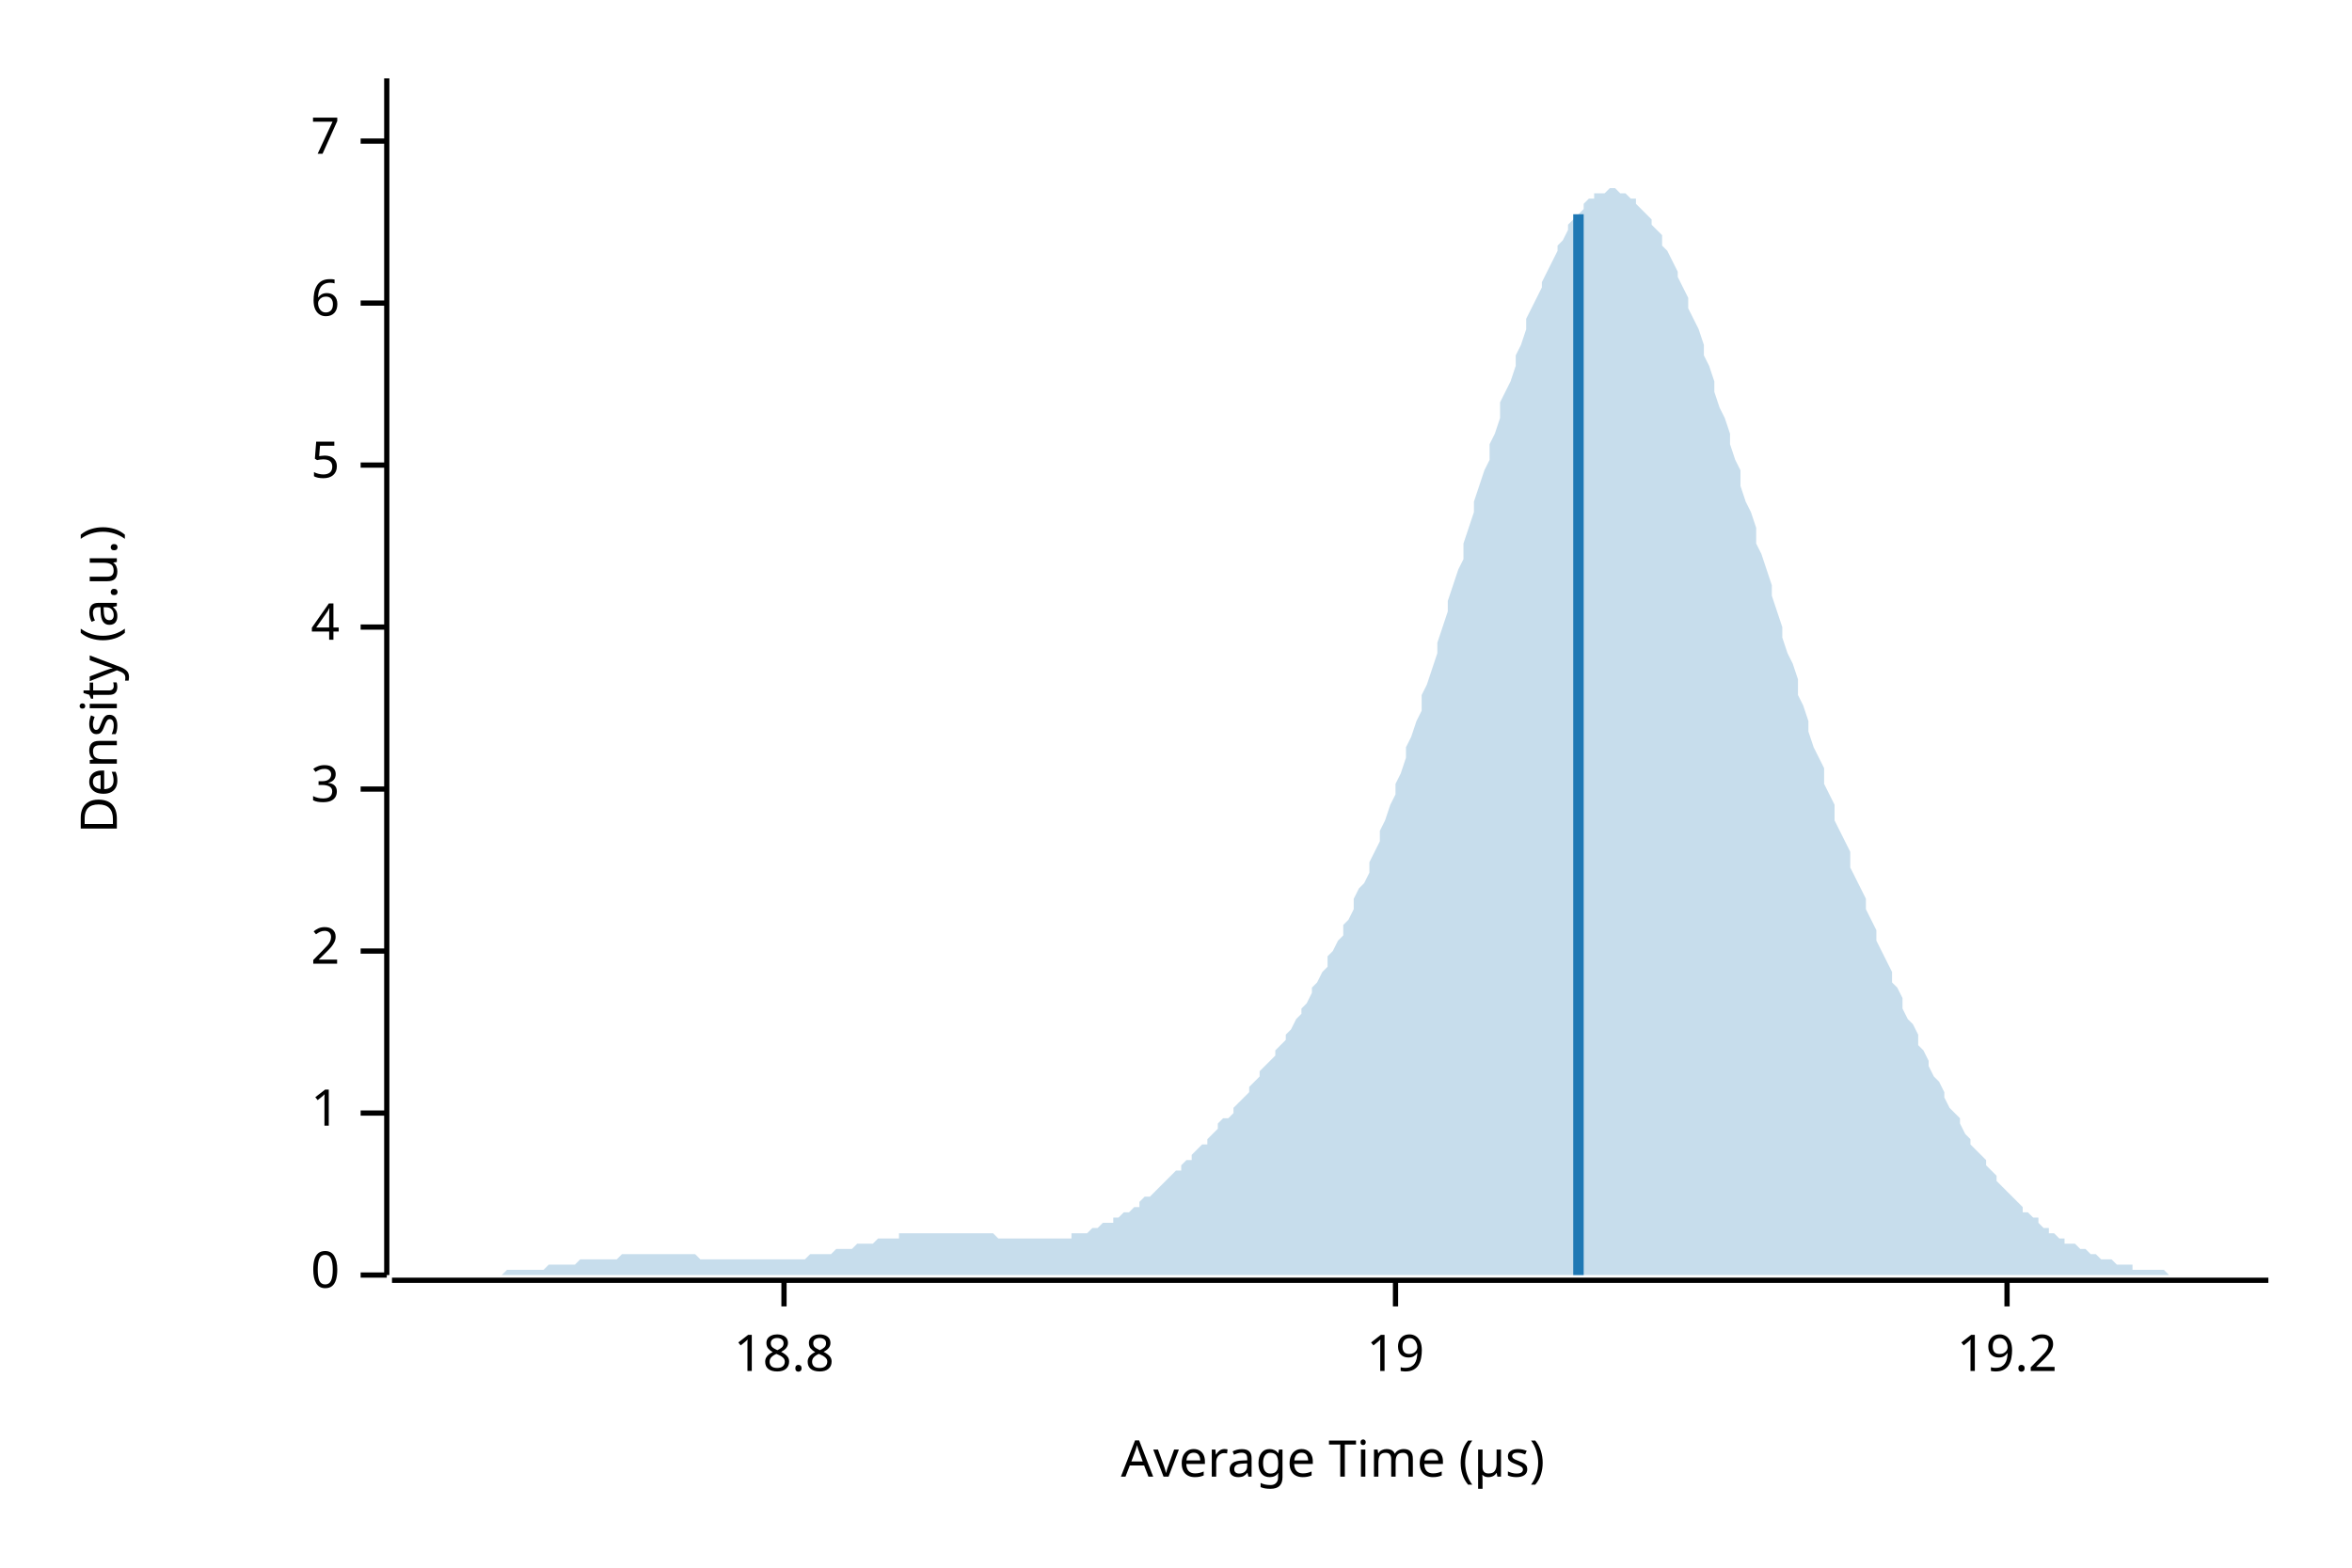
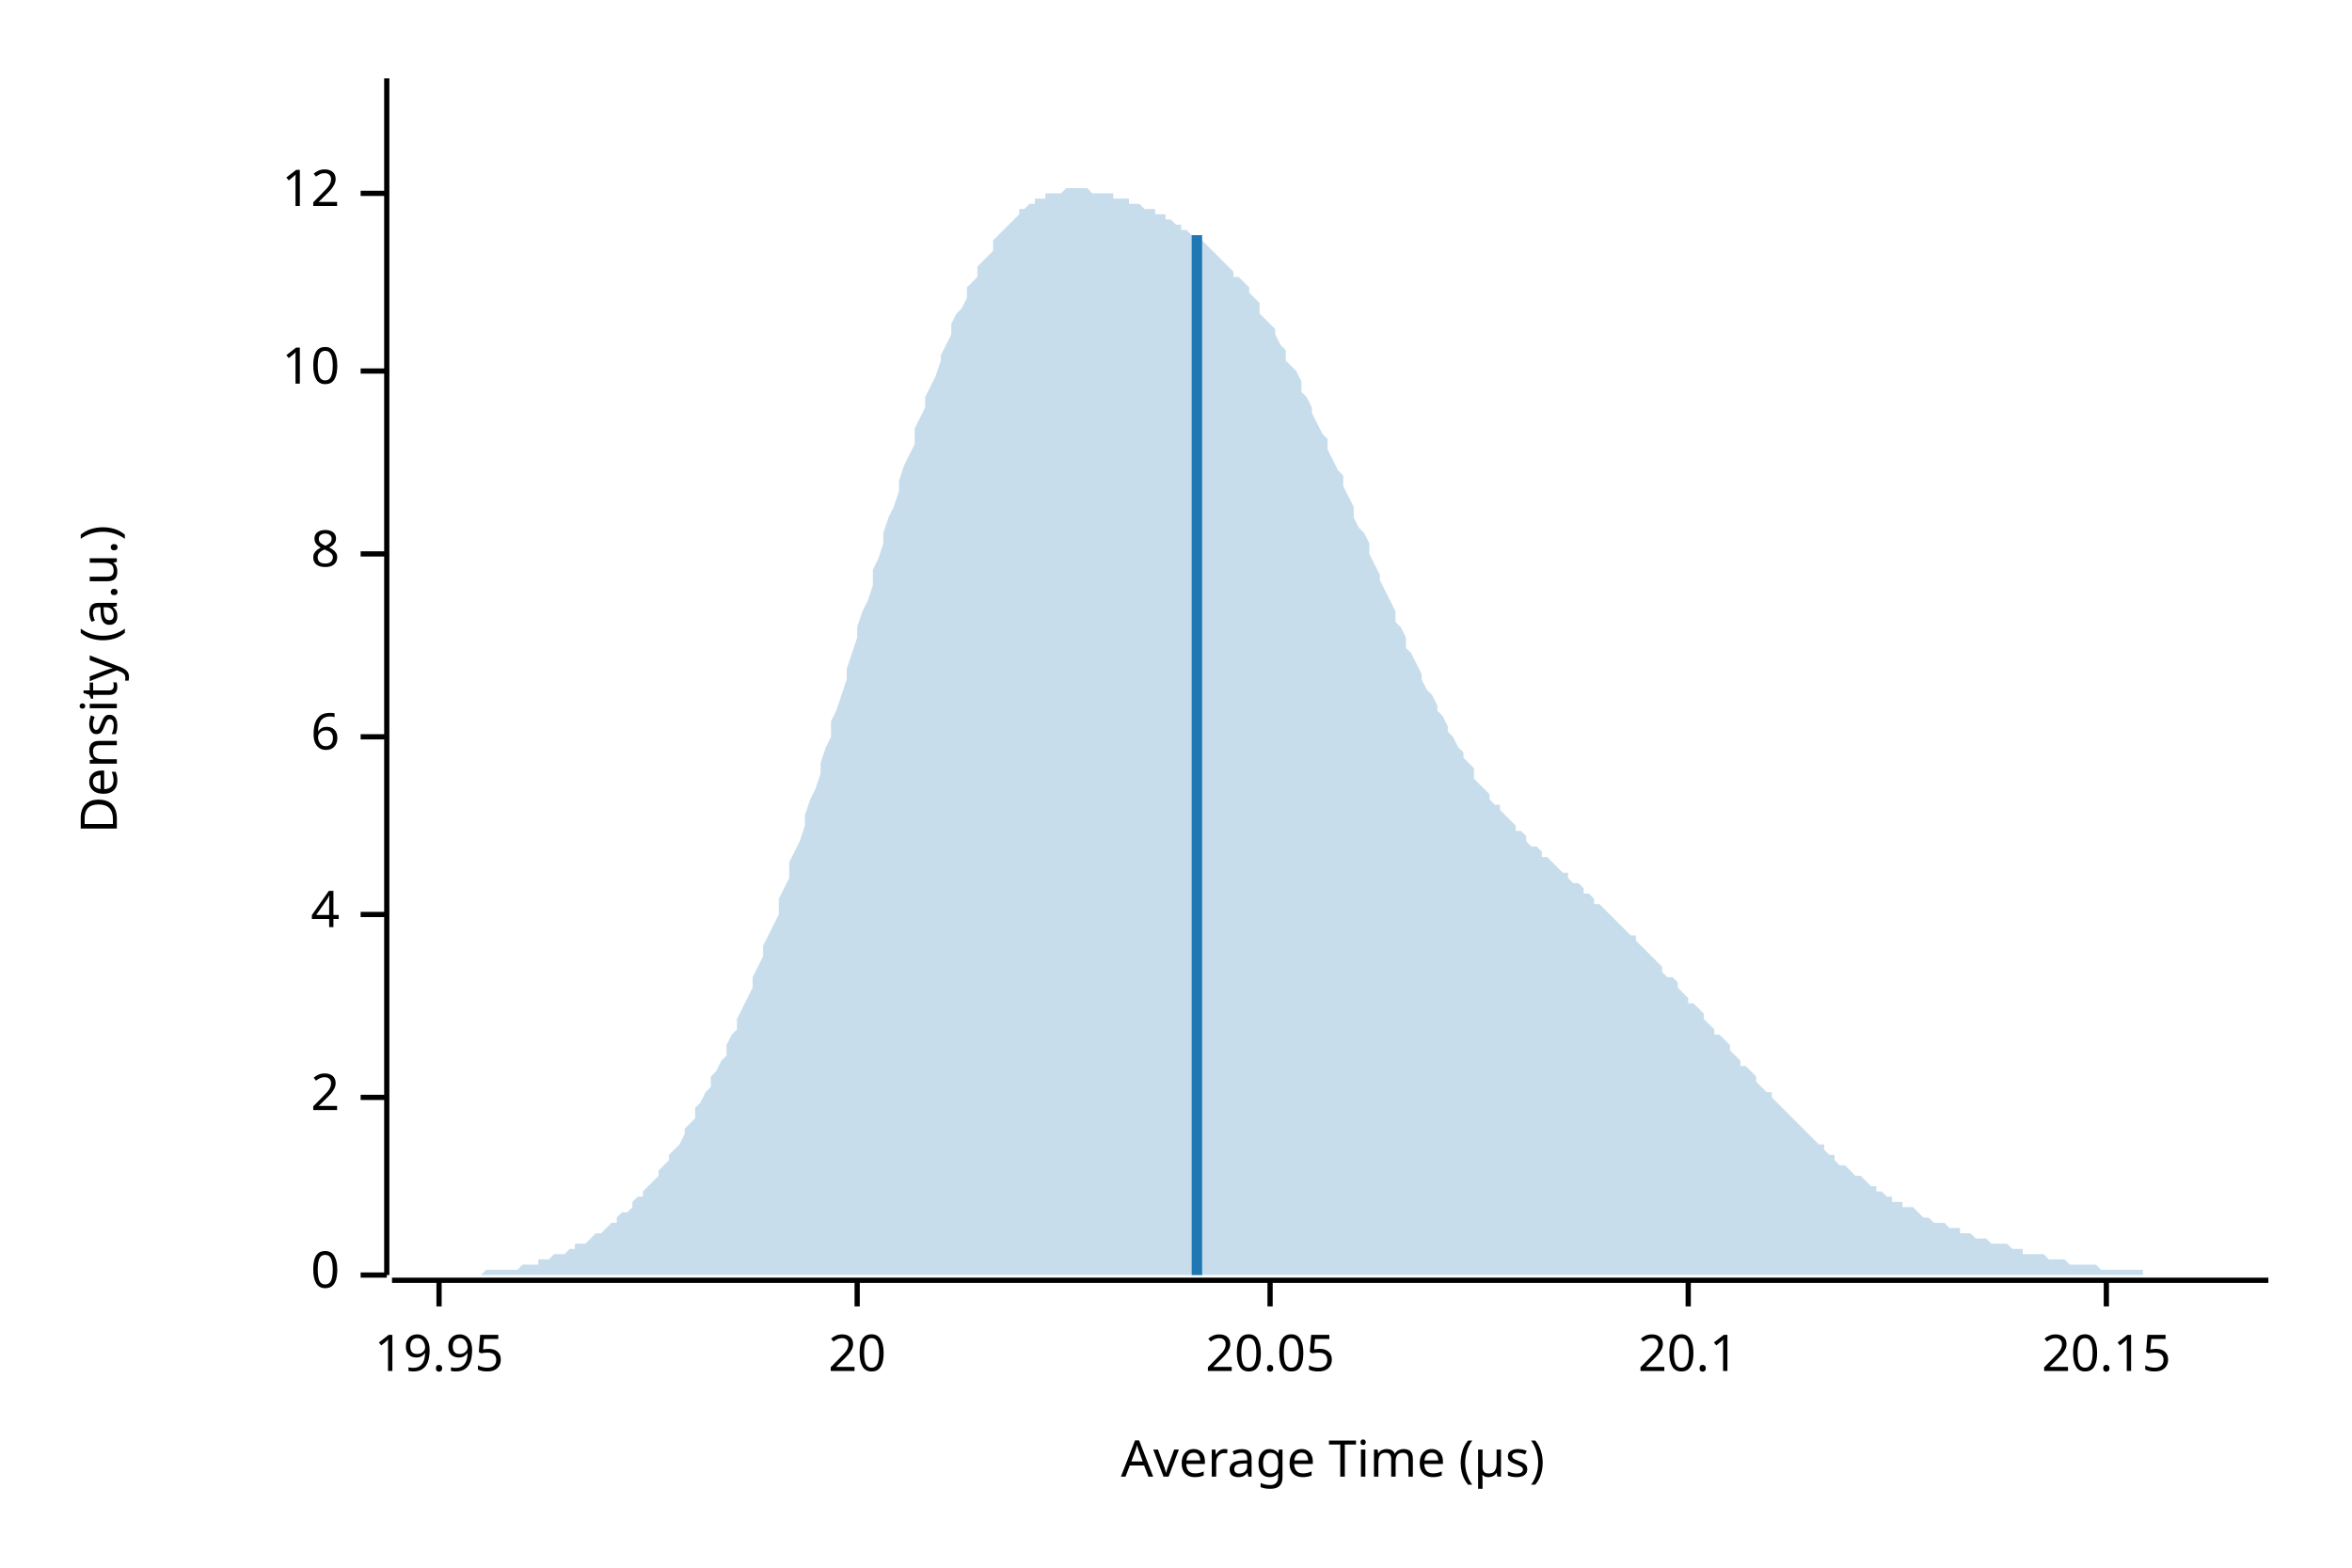
<svg xmlns="http://www.w3.org/2000/svg" width="450" height="300" viewBox="0 0 450 300">
  <text x="15" y="130" dy="0.76em" text-anchor="middle" font-family="sans-serif" font-size="9.677" opacity="1" fill="#000000" transform="rotate(270, 15, 130)">
Density (a.u.)
</text>
  <text x="255" y="285" dy="-0.5ex" text-anchor="middle" font-family="sans-serif" font-size="9.677" opacity="1" fill="#000000">
Average Time (µs)
</text>
  <polyline fill="none" opacity="1" stroke="#000000" stroke-width="1" points="74,15 74,244 " />
  <text x="65" y="244" dy="0.5ex" text-anchor="end" font-family="sans-serif" font-size="9.677" opacity="1" fill="#000000">
0
</text>
  <polyline fill="none" opacity="1" stroke="#000000" stroke-width="1" points="69,244 74,244 " />
-   <text x="65" y="213" dy="0.5ex" text-anchor="end" font-family="sans-serif" font-size="9.677" opacity="1" fill="#000000">
- 1
- </text>
-   <polyline fill="none" opacity="1" stroke="#000000" stroke-width="1" points="69,213 74,213 " />
-   <text x="65" y="182" dy="0.5ex" text-anchor="end" font-family="sans-serif" font-size="9.677" opacity="1" fill="#000000">
+   <text x="65" y="210" dy="0.5ex" text-anchor="end" font-family="sans-serif" font-size="9.677" opacity="1" fill="#000000">
2
</text>
-   <polyline fill="none" opacity="1" stroke="#000000" stroke-width="1" points="69,182 74,182 " />
-   <text x="65" y="151" dy="0.5ex" text-anchor="end" font-family="sans-serif" font-size="9.677" opacity="1" fill="#000000">
- 3
- </text>
-   <polyline fill="none" opacity="1" stroke="#000000" stroke-width="1" points="69,151 74,151 " />
-   <text x="65" y="120" dy="0.5ex" text-anchor="end" font-family="sans-serif" font-size="9.677" opacity="1" fill="#000000">
+   <polyline fill="none" opacity="1" stroke="#000000" stroke-width="1" points="69,210 74,210 " />
+   <text x="65" y="175" dy="0.5ex" text-anchor="end" font-family="sans-serif" font-size="9.677" opacity="1" fill="#000000">
4
</text>
-   <polyline fill="none" opacity="1" stroke="#000000" stroke-width="1" points="69,120 74,120 " />
-   <text x="65" y="89" dy="0.5ex" text-anchor="end" font-family="sans-serif" font-size="9.677" opacity="1" fill="#000000">
- 5
- </text>
-   <polyline fill="none" opacity="1" stroke="#000000" stroke-width="1" points="69,89 74,89 " />
-   <text x="65" y="58" dy="0.5ex" text-anchor="end" font-family="sans-serif" font-size="9.677" opacity="1" fill="#000000">
+   <polyline fill="none" opacity="1" stroke="#000000" stroke-width="1" points="69,175 74,175 " />
+   <text x="65" y="141" dy="0.5ex" text-anchor="end" font-family="sans-serif" font-size="9.677" opacity="1" fill="#000000">
6
</text>
-   <polyline fill="none" opacity="1" stroke="#000000" stroke-width="1" points="69,58 74,58 " />
-   <text x="65" y="27" dy="0.5ex" text-anchor="end" font-family="sans-serif" font-size="9.677" opacity="1" fill="#000000">
- 7
+   <polyline fill="none" opacity="1" stroke="#000000" stroke-width="1" points="69,141 74,141 " />
+   <text x="65" y="106" dy="0.5ex" text-anchor="end" font-family="sans-serif" font-size="9.677" opacity="1" fill="#000000">
+ 8
</text>
-   <polyline fill="none" opacity="1" stroke="#000000" stroke-width="1" points="69,27 74,27 " />
+   <polyline fill="none" opacity="1" stroke="#000000" stroke-width="1" points="69,106 74,106 " />
+   <text x="65" y="71" dy="0.5ex" text-anchor="end" font-family="sans-serif" font-size="9.677" opacity="1" fill="#000000">
+ 10
+ </text>
+   <polyline fill="none" opacity="1" stroke="#000000" stroke-width="1" points="69,71 74,71 " />
+   <text x="65" y="37" dy="0.5ex" text-anchor="end" font-family="sans-serif" font-size="9.677" opacity="1" fill="#000000">
+ 12
+ </text>
+   <polyline fill="none" opacity="1" stroke="#000000" stroke-width="1" points="69,37 74,37 " />
  <polyline fill="none" opacity="1" stroke="#000000" stroke-width="1" points="75,245 434,245 " />
-   <text x="150" y="255" dy="0.76em" text-anchor="middle" font-family="sans-serif" font-size="9.677" opacity="1" fill="#000000">
- 18.8
+   <text x="84" y="255" dy="0.76em" text-anchor="middle" font-family="sans-serif" font-size="9.677" opacity="1" fill="#000000">
+ 19.95
</text>
-   <polyline fill="none" opacity="1" stroke="#000000" stroke-width="1" points="150,245 150,250 " />
-   <text x="267" y="255" dy="0.76em" text-anchor="middle" font-family="sans-serif" font-size="9.677" opacity="1" fill="#000000">
- 19
+   <polyline fill="none" opacity="1" stroke="#000000" stroke-width="1" points="84,245 84,250 " />
+   <text x="164" y="255" dy="0.76em" text-anchor="middle" font-family="sans-serif" font-size="9.677" opacity="1" fill="#000000">
+ 20
</text>
-   <polyline fill="none" opacity="1" stroke="#000000" stroke-width="1" points="267,245 267,250 " />
-   <text x="384" y="255" dy="0.76em" text-anchor="middle" font-family="sans-serif" font-size="9.677" opacity="1" fill="#000000">
- 19.2
+   <polyline fill="none" opacity="1" stroke="#000000" stroke-width="1" points="164,245 164,250 " />
+   <text x="243" y="255" dy="0.76em" text-anchor="middle" font-family="sans-serif" font-size="9.677" opacity="1" fill="#000000">
+ 20.05
</text>
-   <polyline fill="none" opacity="1" stroke="#000000" stroke-width="1" points="384,245 384,250 " />
-   <polygon opacity="0.25" fill="#1F78B4" points="75,244 75,244 76,244 77,244 77,244 78,244 79,244 80,244 80,244 81,244 82,244 82,244 83,244 84,244 85,244 85,244 86,244 87,244 87,244 88,244 89,244 90,244 90,244 91,244 92,244 92,244 93,244 94,244 95,244 95,244 96,244 97,243 98,243 98,243 99,243 100,243 100,243 101,243 102,243 103,243 103,243 104,243 105,242 105,242 106,242 107,242 108,242 108,242 109,242 110,242 110,242 111,241 112,241 113,241 113,241 114,241 115,241 116,241 116,241 117,241 118,241 118,241 119,240 120,240 121,240 121,240 122,240 123,240 123,240 124,240 125,240 126,240 126,240 127,240 128,240 128,240 129,240 130,240 131,240 131,240 132,240 133,240 133,240 134,241 135,241 136,241 136,241 137,241 138,241 139,241 139,241 140,241 141,241 141,241 142,241 143,241 144,241 144,241 145,241 146,241 146,241 147,241 148,241 149,241 149,241 150,241 151,241 151,241 152,241 153,241 154,241 154,241 155,240 156,240 157,240 157,240 158,240 159,240 159,240 160,239 161,239 162,239 162,239 163,239 164,238 164,238 165,238 166,238 167,238 167,238 168,237 169,237 169,237 170,237 171,237 172,237 172,236 173,236 174,236 175,236 175,236 176,236 177,236 177,236 178,236 179,236 180,236 180,236 181,236 182,236 182,236 183,236 184,236 185,236 185,236 186,236 187,236 187,236 188,236 189,236 190,236 190,236 191,237 192,237 192,237 193,237 194,237 195,237 195,237 196,237 197,237 198,237 198,237 199,237 200,237 200,237 201,237 202,237 203,237 203,237 204,237 205,237 205,236 206,236 207,236 208,236 208,236 209,235 210,235 210,235 211,234 212,234 213,234 213,233 214,233 215,232 216,232 216,232 217,231 218,231 218,230 219,229 220,229 221,228 221,228 222,227 223,226 223,226 224,225 225,224 226,224 226,223 227,222 228,222 228,221 229,220 230,219 231,219 231,218 232,217 233,216 233,215 234,214 235,214 236,213 236,212 237,211 238,210 239,209 239,208 240,207 241,206 241,205 242,204 243,203 244,202 244,201 245,200 246,199 246,198 247,197 248,195 249,194 249,193 250,192 251,190 251,189 252,188 253,186 254,185 254,183 255,182 256,180 257,179 257,177 258,176 259,174 259,172 260,170 261,169 262,167 262,165 263,163 264,161 264,159 265,157 266,154 267,152 267,150 268,148 269,145 269,143 270,141 271,138 272,136 272,133 273,131 274,128 275,125 275,123 276,120 277,117 277,115 278,112 279,109 280,107 280,104 281,101 282,98 282,96 283,93 284,90 285,88 285,85 286,83 287,80 287,77 288,75 289,73 290,70 290,68 291,66 292,63 292,61 293,59 294,57 295,55 295,54 296,52 297,50 298,48 298,47 299,46 300,44 300,43 301,42 302,41 303,40 303,39 304,38 305,38 305,37 306,37 307,37 308,36 308,36 309,36 310,37 310,37 311,37 312,38 313,38 313,39 314,40 315,41 316,42 316,43 317,44 318,45 318,47 319,48 320,50 321,52 321,53 322,55 323,57 323,59 324,61 325,63 326,66 326,68 327,70 328,73 328,75 329,78 330,80 331,83 331,85 332,88 333,90 333,93 334,96 335,98 336,101 336,104 337,106 338,109 339,112 339,114 340,117 341,120 341,122 342,125 343,127 344,130 344,133 345,135 346,138 346,140 347,143 348,145 349,147 349,150 350,152 351,154 351,157 352,159 353,161 354,163 354,166 355,168 356,170 357,172 357,174 358,176 359,178 359,180 360,182 361,184 362,186 362,188 363,189 364,191 364,193 365,195 366,196 367,198 367,200 368,201 369,203 369,204 370,206 371,207 372,209 372,210 373,212 374,213 375,214 375,215 376,217 377,218 377,219 378,220 379,221 380,222 380,223 381,224 382,225 382,226 383,227 384,228 385,229 385,229 386,230 387,231 387,232 388,232 389,233 390,233 390,234 391,235 392,235 392,236 393,236 394,237 395,237 395,238 396,238 397,238 398,239 398,239 399,239 400,240 400,240 401,240 402,241 403,241 403,241 404,241 405,242 405,242 406,242 407,242 408,242 408,243 409,243 410,243 410,243 411,243 412,243 413,243 413,243 414,243 415,244 416,244 416,244 417,244 418,244 418,244 419,244 420,244 421,244 421,244 422,244 423,244 423,244 424,244 425,244 426,244 426,244 427,244 428,244 428,244 429,244 430,244 431,244 431,244 432,244 433,244 434,244 434,244 75,244 " />
-   <polyline fill="none" opacity="1" stroke="#1F78B4" stroke-width="2" points="302,244 302,41 " />
+   <polyline fill="none" opacity="1" stroke="#000000" stroke-width="1" points="243,245 243,250 " />
+   <text x="323" y="255" dy="0.76em" text-anchor="middle" font-family="sans-serif" font-size="9.677" opacity="1" fill="#000000">
+ 20.1
+ </text>
+   <polyline fill="none" opacity="1" stroke="#000000" stroke-width="1" points="323,245 323,250 " />
+   <text x="403" y="255" dy="0.76em" text-anchor="middle" font-family="sans-serif" font-size="9.677" opacity="1" fill="#000000">
+ 20.15
+ </text>
+   <polyline fill="none" opacity="1" stroke="#000000" stroke-width="1" points="403,245 403,250 " />
+   <polygon opacity="0.25" fill="#1F78B4" points="75,244 75,244 76,244 77,244 77,244 78,244 79,244 80,244 80,244 81,244 82,244 82,244 83,244 84,244 85,244 85,244 86,244 87,244 87,244 88,244 89,244 90,244 90,244 91,244 92,244 92,244 93,243 94,243 95,243 95,243 96,243 97,243 98,243 98,243 99,243 100,242 100,242 101,242 102,242 103,242 103,241 104,241 105,241 105,241 106,240 107,240 108,240 108,240 109,239 110,239 110,238 111,238 112,238 113,237 113,237 114,236 115,236 116,235 116,235 117,234 118,234 118,233 119,232 120,232 121,231 121,230 122,229 123,229 123,228 124,227 125,226 126,225 126,224 127,223 128,222 128,221 129,220 130,219 131,217 131,216 132,215 133,214 133,212 134,211 135,209 136,208 136,206 137,205 138,203 139,202 139,200 140,198 141,197 141,195 142,193 143,191 144,189 144,187 145,185 146,183 146,181 147,179 148,177 149,175 149,172 150,170 151,168 151,165 152,163 153,161 154,158 154,156 155,153 156,151 157,148 157,146 158,143 159,141 159,138 160,136 161,133 162,130 162,128 163,125 164,122 164,120 165,117 166,115 167,112 167,109 168,107 169,104 169,102 170,99 171,97 172,94 172,92 173,89 174,87 175,85 175,82 176,80 177,78 177,76 178,74 179,72 180,69 180,68 181,66 182,64 182,62 183,60 184,59 185,57 185,55 186,54 187,53 187,51 188,50 189,49 190,48 190,46 191,45 192,44 192,44 193,43 194,42 195,41 195,40 196,40 197,39 198,39 198,38 199,38 200,38 200,37 201,37 202,37 203,37 203,37 204,36 205,36 205,36 206,36 207,36 208,36 208,36 209,37 210,37 210,37 211,37 212,37 213,37 213,38 214,38 215,38 216,38 216,39 217,39 218,39 218,39 219,40 220,40 221,40 221,41 222,41 223,41 223,42 224,42 225,43 226,43 226,44 227,44 228,45 228,45 229,46 230,46 231,47 231,47 232,48 233,49 233,49 234,50 235,51 236,52 236,53 237,53 238,54 239,55 239,56 240,57 241,58 241,60 242,61 243,62 244,63 244,64 245,66 246,67 246,69 247,70 248,71 249,73 249,75 250,76 251,78 251,79 252,81 253,83 254,84 254,86 255,88 256,90 257,91 257,93 258,95 259,97 259,99 260,101 261,102 262,104 262,106 263,108 264,110 264,111 265,113 266,115 267,117 267,119 268,120 269,122 269,124 270,125 271,127 272,129 272,130 273,132 274,133 275,135 275,136 276,137 277,139 277,140 278,141 279,143 280,144 280,145 281,146 282,147 282,149 283,150 284,151 285,152 285,153 286,154 287,154 287,155 288,156 289,157 290,158 290,159 291,159 292,160 292,161 293,162 294,162 295,163 295,164 296,164 297,165 298,166 298,166 299,167 300,167 300,168 301,169 302,169 303,170 303,171 304,171 305,172 305,173 306,173 307,174 308,175 308,175 309,176 310,177 310,177 311,178 312,179 313,179 313,180 314,181 315,182 316,183 316,183 317,184 318,185 318,186 319,187 320,187 321,188 321,189 322,190 323,191 323,192 324,192 325,193 326,194 326,195 327,196 328,197 328,198 329,198 330,199 331,200 331,201 332,202 333,203 333,204 334,204 335,205 336,206 336,207 337,208 338,209 339,209 339,210 340,211 341,212 341,212 342,213 343,214 344,215 344,215 345,216 346,217 346,217 347,218 348,219 349,219 349,220 350,221 351,221 351,222 352,223 353,223 354,224 354,224 355,225 356,225 357,226 357,226 358,227 359,227 359,228 360,228 361,229 362,229 362,230 363,230 364,230 364,231 365,231 366,231 367,232 367,232 368,233 369,233 369,233 370,234 371,234 372,234 372,234 373,235 374,235 375,235 375,236 376,236 377,236 377,236 378,237 379,237 380,237 380,237 381,238 382,238 382,238 383,238 384,238 385,239 385,239 386,239 387,239 387,240 388,240 389,240 390,240 390,240 391,240 392,241 392,241 393,241 394,241 395,241 395,241 396,242 397,242 398,242 398,242 399,242 400,242 400,242 401,242 402,243 403,243 403,243 404,243 405,243 405,243 406,243 407,243 408,243 408,243 409,243 410,243 410,244 411,244 412,244 413,244 413,244 414,244 415,244 416,244 416,244 417,244 418,244 418,244 419,244 420,244 421,244 421,244 422,244 423,244 423,244 424,244 425,244 426,244 426,244 427,244 428,244 428,244 429,244 430,244 431,244 431,244 432,244 433,244 434,244 434,244 75,244 " />
+   <polyline fill="none" opacity="1" stroke="#1F78B4" stroke-width="2" points="229,244 229,45 " />
</svg>
